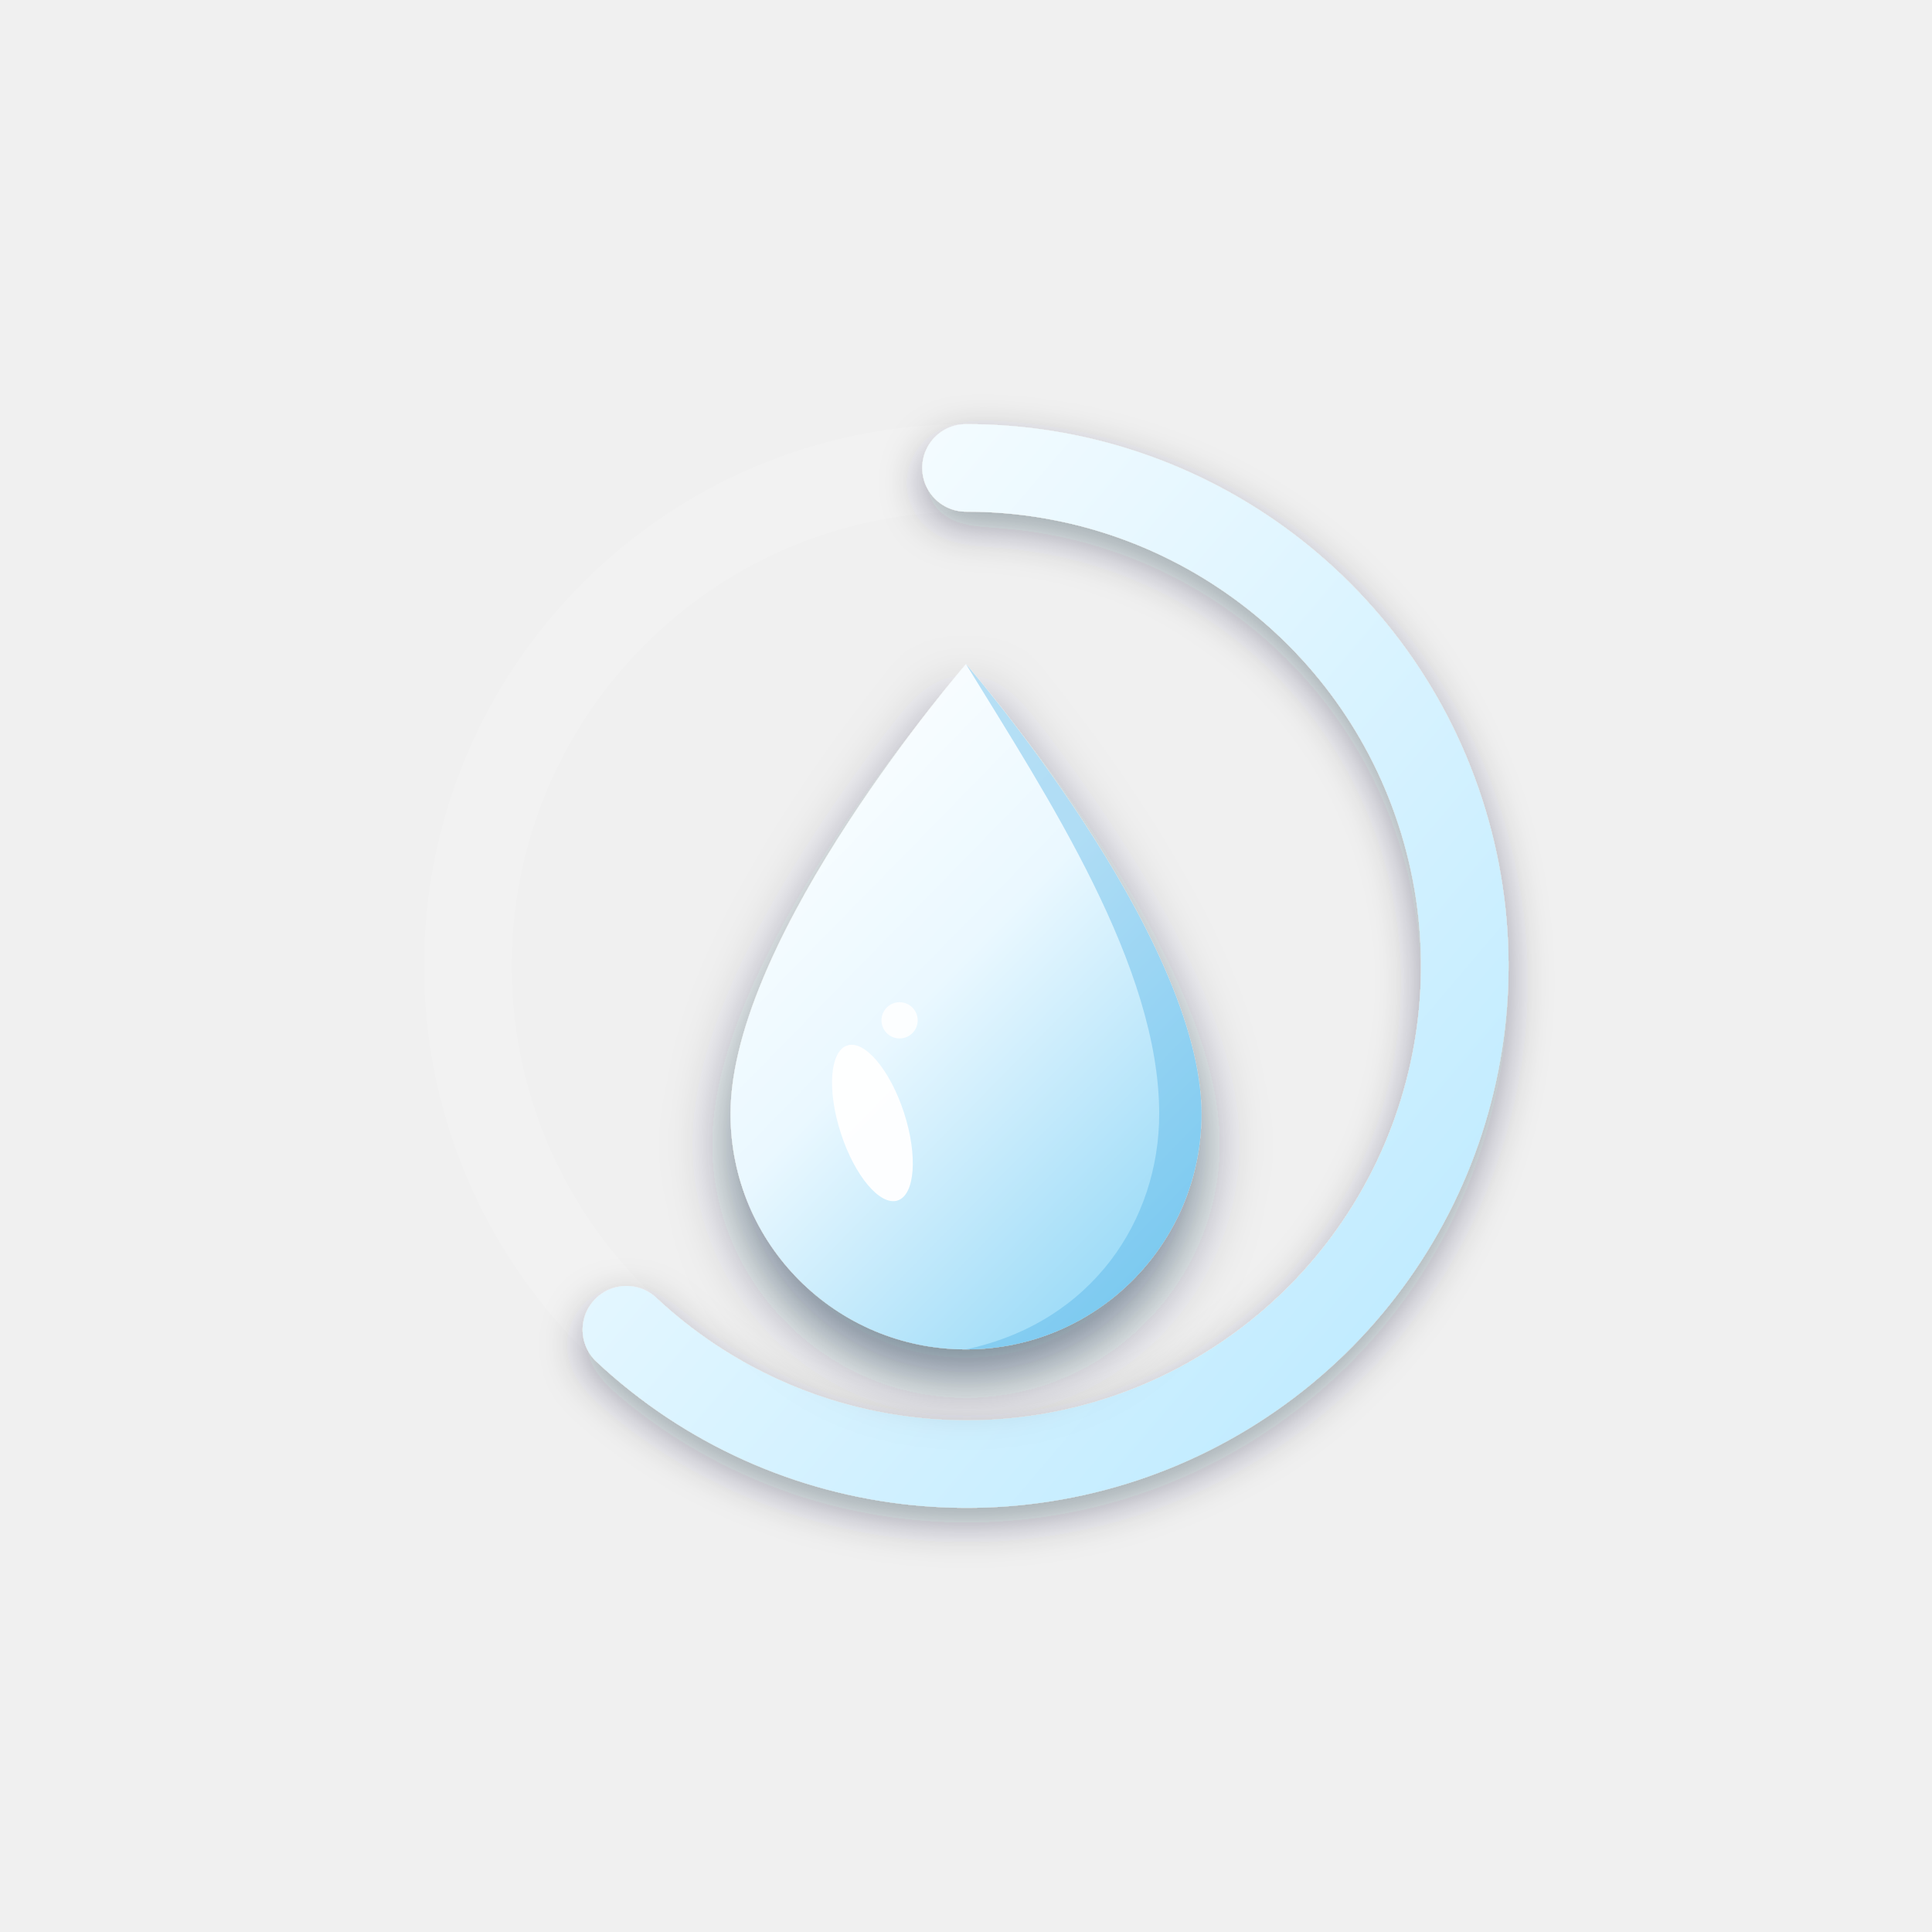
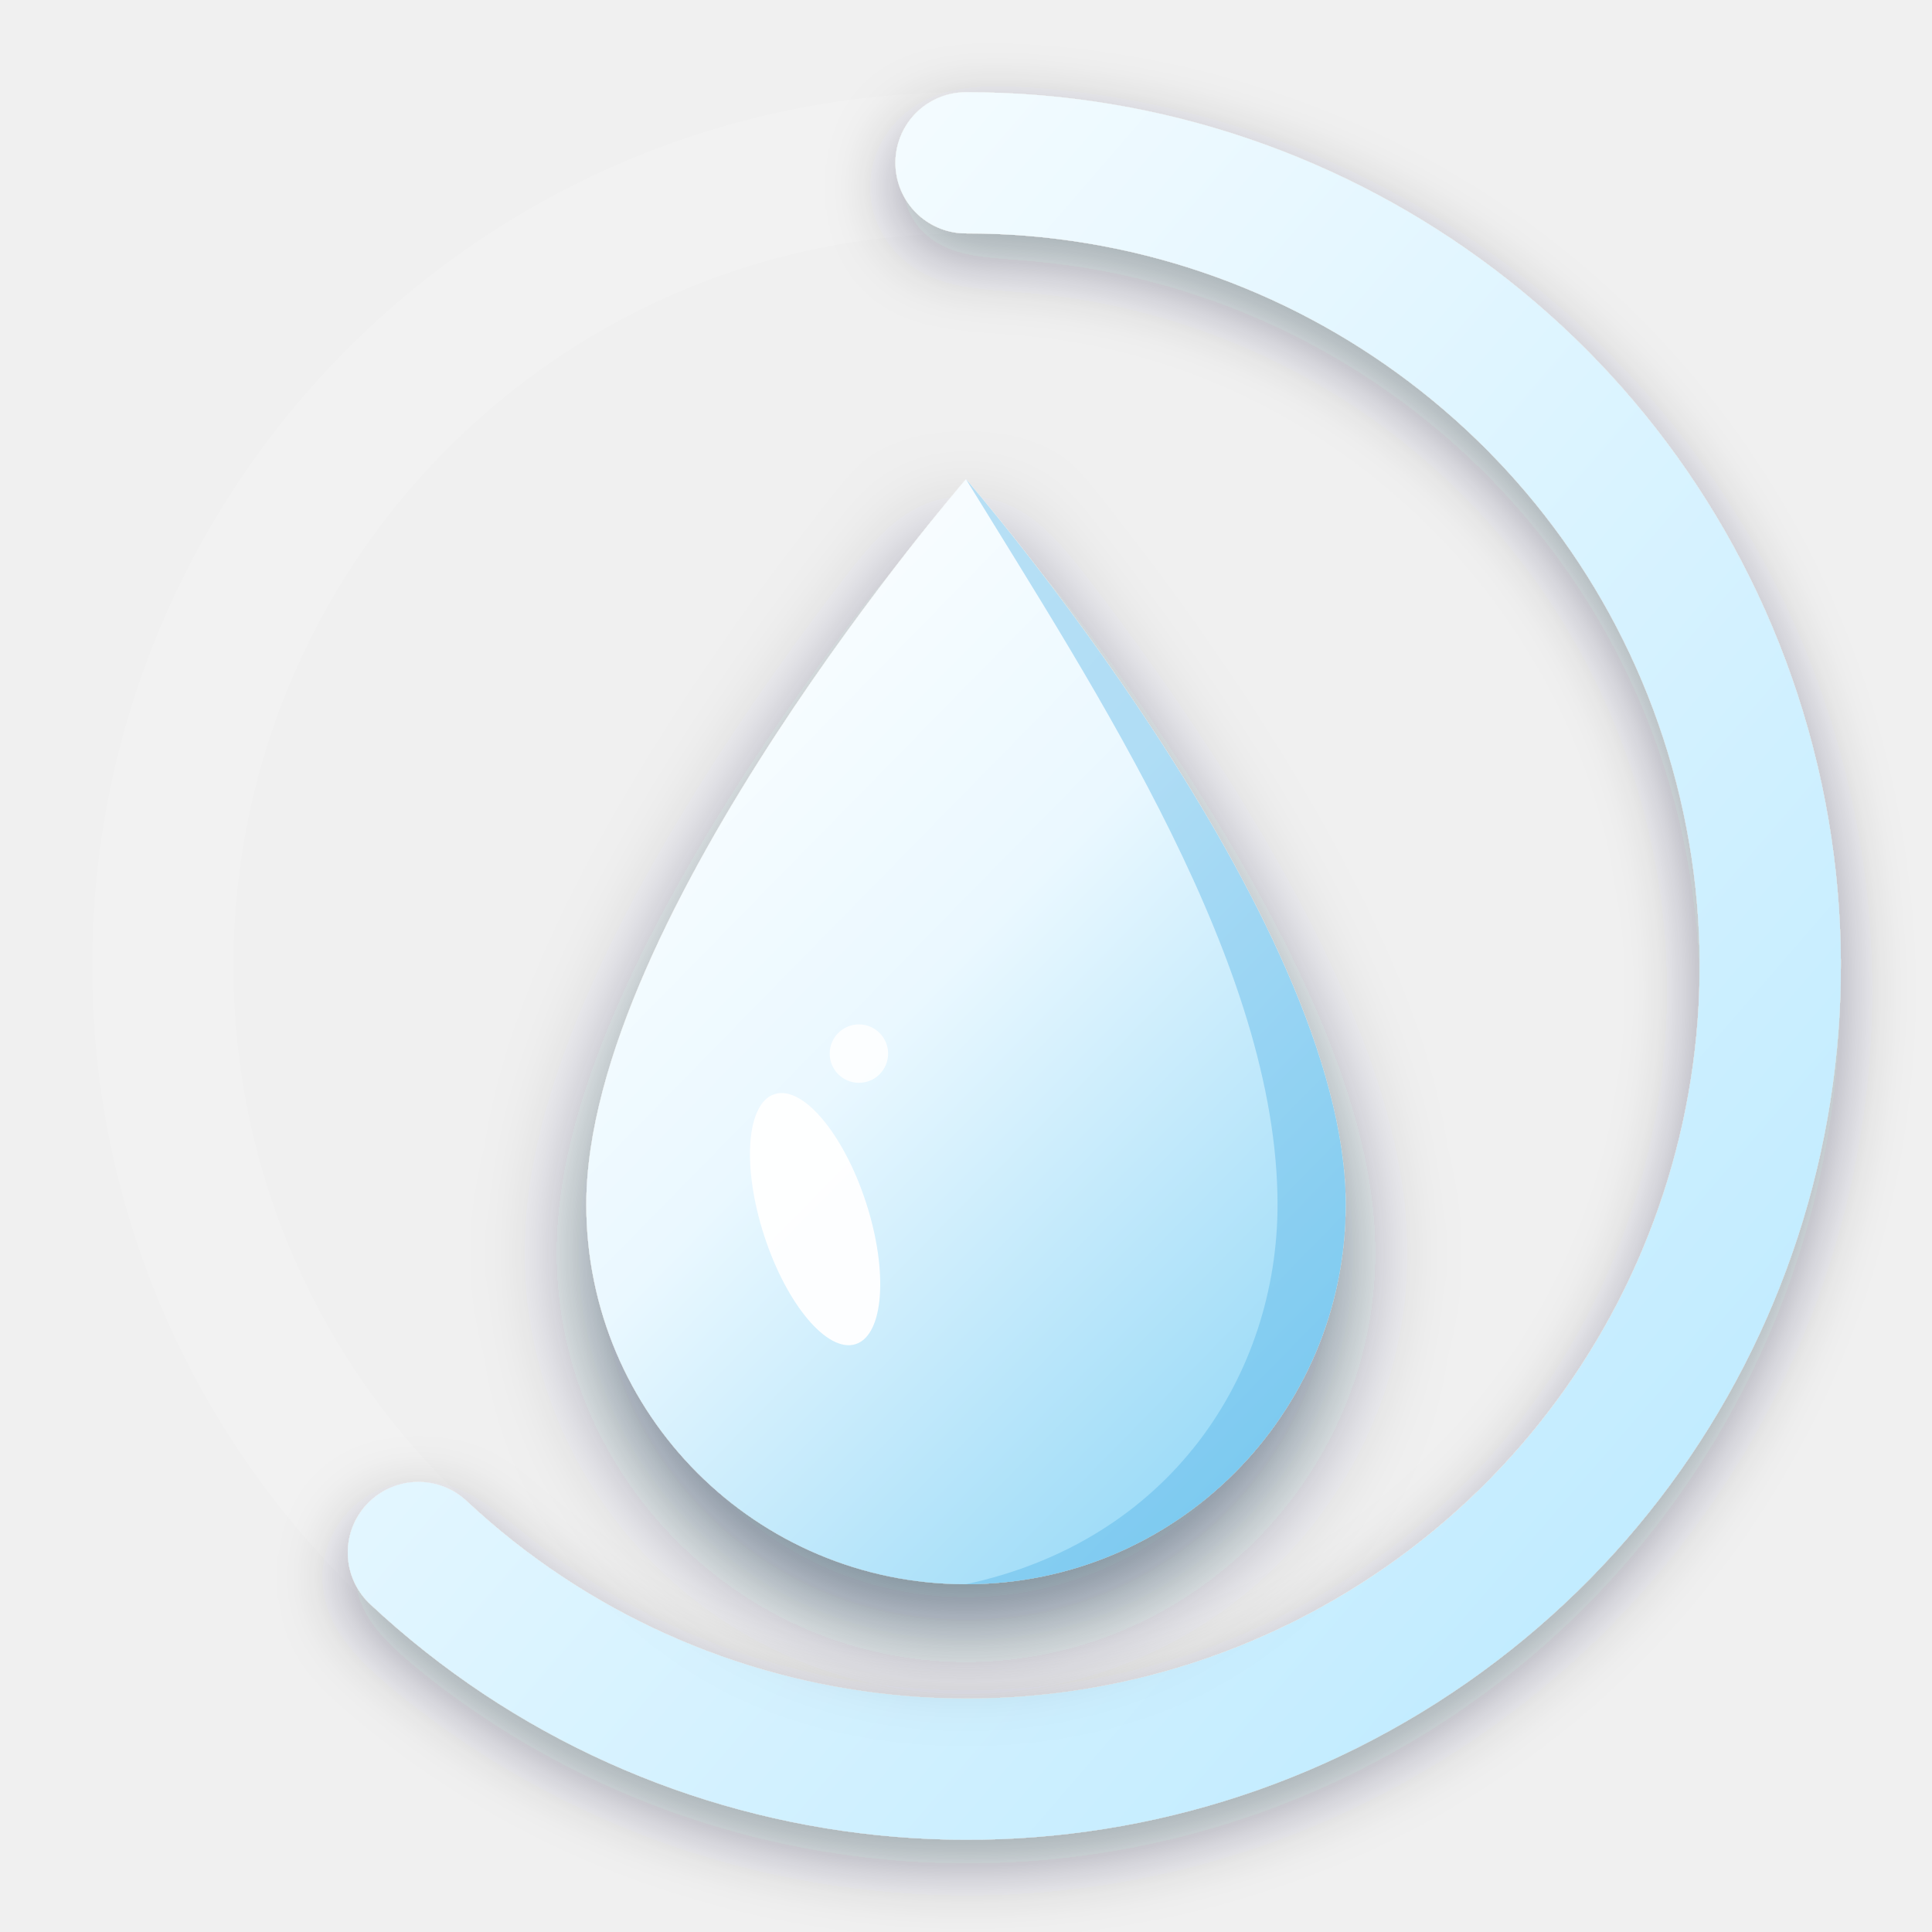
<svg xmlns="http://www.w3.org/2000/svg" width="1024" height="1024" viewBox="0 0 1024 1024">
  <defs>
    <linearGradient id="bg" x1="0" y1="0" x2="1" y2="1">
      <stop offset="0" stop-color="#5AD0FF" />
      <stop offset="0.5" stop-color="#1E8BD1" />
      <stop offset="1" stop-color="#082F4D" />
    </linearGradient>
    <radialGradient id="glow" cx="0.28" cy="0.18" r="0.75">
      <stop offset="0" stop-color="#FFFFFF" stop-opacity="0.40" />
      <stop offset="1" stop-color="#FFFFFF" stop-opacity="0" />
    </radialGradient>
    <linearGradient id="drop" x1="0.15" y1="0" x2="0.85" y2="1">
      <stop offset="0" stop-color="#FFFFFF" />
      <stop offset="0.45" stop-color="#EAF8FF" />
      <stop offset="1" stop-color="#8FD6F6" />
    </linearGradient>
    <linearGradient id="ring" x1="0" y1="0" x2="1" y2="1">
      <stop offset="0" stop-color="#FFFFFF" />
      <stop offset="1" stop-color="#B9E9FF" />
    </linearGradient>
    <filter id="shadow" x="-40%" y="-40%" width="180%" height="180%">
      <feDropShadow dx="0" dy="20" stdDeviation="20" flood-color="#04213A" flood-opacity="0.5" />
    </filter>
    <filter id="soft" x="-40%" y="-40%" width="180%" height="180%">
      <feDropShadow dx="0" dy="10" stdDeviation="14" flood-color="#04213A" flood-opacity="0.35" />
    </filter>
  </defs>
-   <g transform="translate(512 512) scale(0.8) translate(-512 -500)">
+   <g transform="translate(512 512) scale(1.29) translate(-512 -500)">
    <circle cx="512" cy="500" r="330" fill="none" stroke="#FFFFFF" stroke-opacity="0.16" stroke-width="58" />
    <path d="M512 170 A330 330 0 1 1 287 741" fill="none" stroke="url(#ring)" stroke-width="58" stroke-linecap="round" filter="url(#soft)" />
    <path d="M512 300 C512 300 668 480 668 598 A156 156 0 0 1 356 598 C356 480 512 300 512 300 Z" fill="url(#drop)" filter="url(#shadow)" />
    <path d="M512 300 C512 300 668 480 668 598 A156 156 0 0 1 512 754 C596 736 640 668 640 598 C640 500 566 388 512 300 Z" fill="#4FB0E6" fill-opacity="0.38" />
    <ellipse cx="450" cy="604" rx="22" ry="54" fill="#FFFFFF" fill-opacity="0.95" transform="rotate(-18 450 604)" />
    <circle cx="468" cy="536" r="12" fill="#FFFFFF" fill-opacity="0.85" />
  </g>
</svg>
